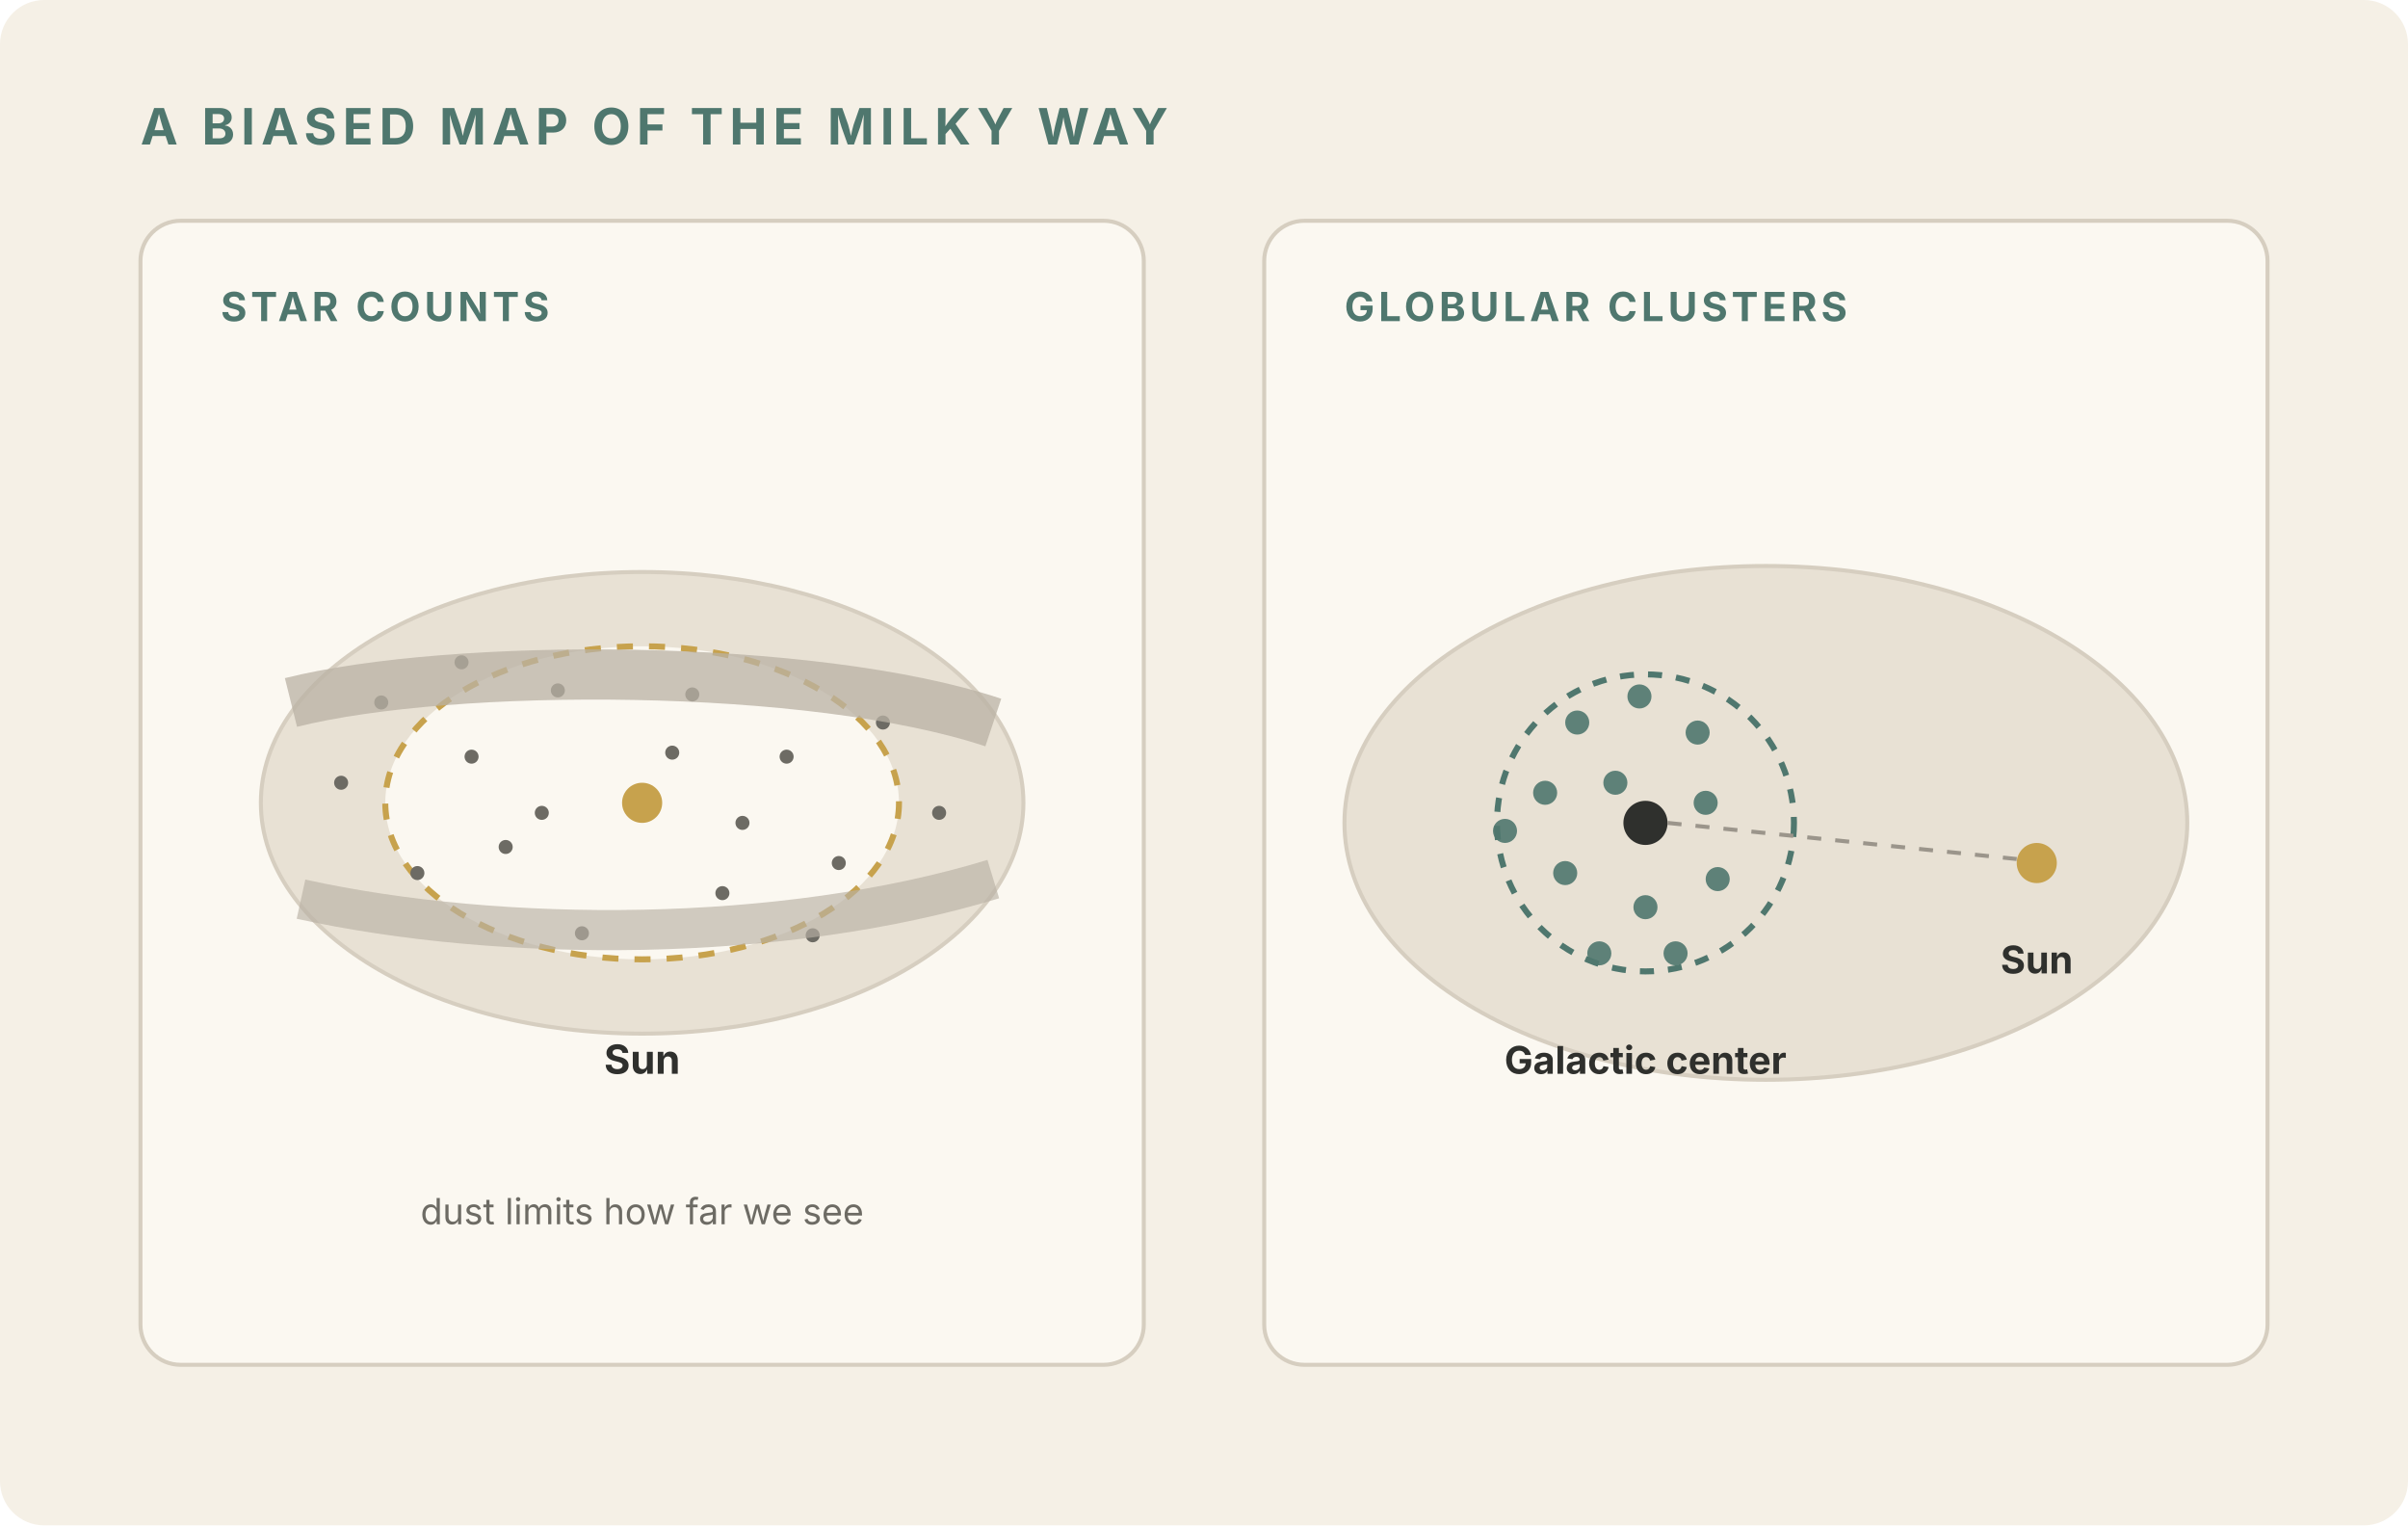
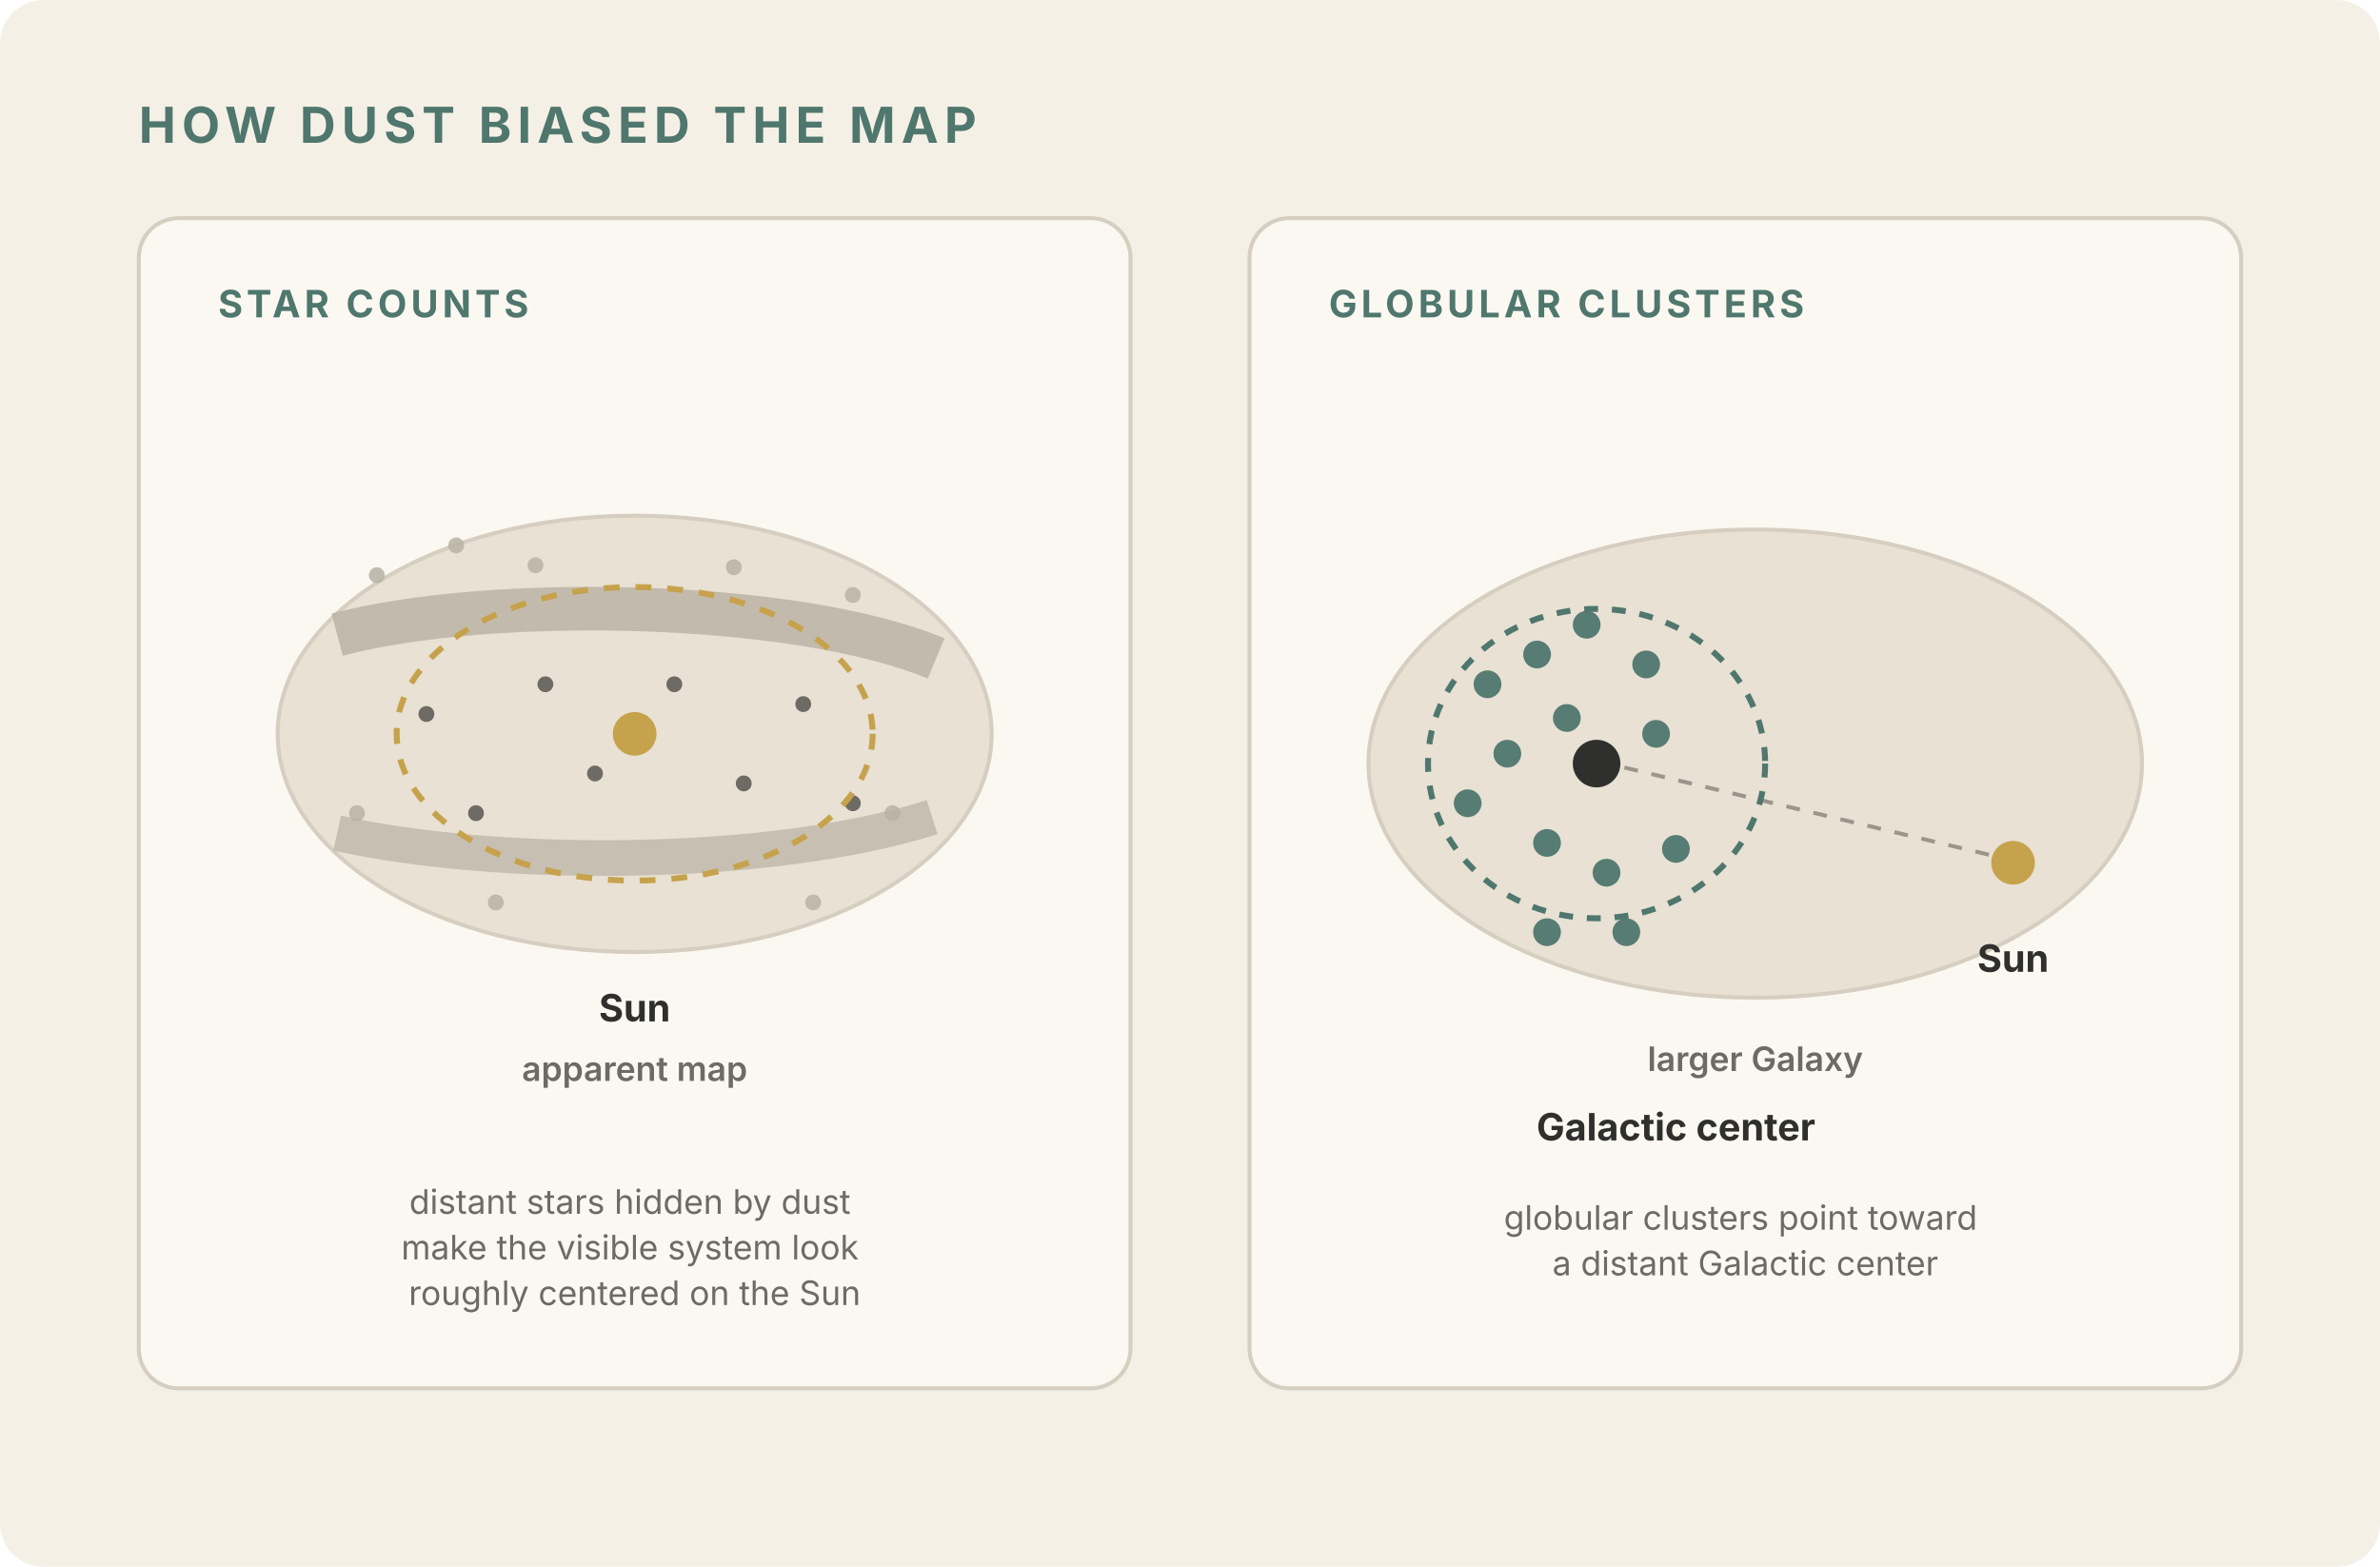
- <svg xmlns="http://www.w3.org/2000/svg" width="1200" height="760" viewBox="0 0 1200 760">
-   <rect width="1200" height="760" rx="22" fill="#f5f0e6" />
-   <text x="70" y="72" fill="#4f776e" font-size="25" font-weight="700" letter-spacing="3" style="font-family:system-ui,-apple-system,BlinkMacSystemFont,'Segoe UI',sans-serif">A BIASED MAP OF THE MILKY WAY</text>
-   <rect x="70" y="110" width="500" height="570" rx="20" fill="#fbf8f1" stroke="#d6cec0" stroke-width="2" />
-   <rect x="630" y="110" width="500" height="570" rx="20" fill="#fbf8f1" stroke="#d6cec0" stroke-width="2" />
-   <text x="110" y="160" fill="#4f776e" font-size="20" font-weight="700" letter-spacing="2" style="font-family:system-ui,-apple-system,BlinkMacSystemFont,'Segoe UI',sans-serif">STAR COUNTS</text>
-   <text x="670" y="160" fill="#4f776e" font-size="20" font-weight="700" letter-spacing="2" style="font-family:system-ui,-apple-system,BlinkMacSystemFont,'Segoe UI',sans-serif">GLOBULAR CLUSTERS</text>
-   <ellipse cx="320" cy="400" rx="190" ry="115" fill="#e8e1d4" stroke="#d6cec0" stroke-width="2" />
-   <ellipse cx="320" cy="400" rx="128" ry="78" fill="#fbf8f1" stroke="#c7a24d" stroke-width="3" stroke-dasharray="8 8" />
-   <circle cx="170" cy="390" r="3.5" fill="#6d6b64" />
-   <circle cx="190" cy="350" r="3.5" fill="#6d6b64" />
-   <circle cx="208" cy="435" r="3.5" fill="#6d6b64" />
-   <circle cx="235" cy="377" r="3.5" fill="#6d6b64" />
-   <circle cx="252" cy="422" r="3.5" fill="#6d6b64" />
-   <circle cx="278" cy="344" r="3.5" fill="#6d6b64" />
-   <circle cx="290" cy="465" r="3.5" fill="#6d6b64" />
-   <circle cx="345" cy="346" r="3.5" fill="#6d6b64" />
-   <circle cx="360" cy="445" r="3.5" fill="#6d6b64" />
-   <circle cx="392" cy="377" r="3.5" fill="#6d6b64" />
-   <circle cx="418" cy="430" r="3.5" fill="#6d6b64" />
-   <circle cx="440" cy="360" r="3.5" fill="#6d6b64" />
-   <circle cx="468" cy="405" r="3.5" fill="#6d6b64" />
-   <circle cx="230" cy="330" r="3.5" fill="#6d6b64" />
-   <circle cx="405" cy="466" r="3.5" fill="#6d6b64" />
-   <circle cx="335" cy="375" r="3.5" fill="#6d6b64" />
-   <circle cx="270" cy="405" r="3.5" fill="#6d6b64" />
-   <circle cx="370" cy="410" r="3.5" fill="#6d6b64" />
-   <path d="M 145 350 C 225 330 405 330 495 360" fill="none" stroke="#b9b1a4" stroke-width="25" opacity=".75" />
-   <path d="M 150 448 C 250 470 390 470 495 438" fill="none" stroke="#b9b1a4" stroke-width="20" opacity=".65" />
-   <circle cx="320" cy="400" r="10" fill="#c7a24d" />
-   <text x="320" y="535" text-anchor="middle" fill="#2f302d" font-size="20" font-weight="650" style="font-family:system-ui,-apple-system,BlinkMacSystemFont,'Segoe UI',sans-serif">Sun</text>
-   <text x="320" y="610" text-anchor="middle" fill="#6d6b64" font-size="18" style="font-family:system-ui,-apple-system,BlinkMacSystemFont,'Segoe UI',sans-serif">dust limits how far we see</text>
-   <ellipse cx="880" cy="410" rx="210" ry="128" fill="#e8e1d4" stroke="#d6cec0" stroke-width="2" />
-   <ellipse cx="820" cy="410" rx="74" ry="74" fill="none" stroke="#4f776e" stroke-width="3" stroke-dasharray="7 7" />
-   <circle cx="786" cy="360" r="6" fill="#4f776e" opacity=".9" />
-   <circle cx="817" cy="347" r="6" fill="#4f776e" opacity=".9" />
-   <circle cx="846" cy="365" r="6" fill="#4f776e" opacity=".9" />
-   <circle cx="770" cy="395" r="6" fill="#4f776e" opacity=".9" />
-   <circle cx="805" cy="390" r="6" fill="#4f776e" opacity=".9" />
-   <circle cx="850" cy="400" r="6" fill="#4f776e" opacity=".9" />
-   <circle cx="780" cy="435" r="6" fill="#4f776e" opacity=".9" />
-   <circle cx="820" cy="452" r="6" fill="#4f776e" opacity=".9" />
-   <circle cx="856" cy="438" r="6" fill="#4f776e" opacity=".9" />
-   <circle cx="797" cy="475" r="6" fill="#4f776e" opacity=".9" />
-   <circle cx="835" cy="475" r="6" fill="#4f776e" opacity=".9" />
-   <circle cx="750" cy="414" r="6" fill="#4f776e" opacity=".9" />
-   <circle cx="820" cy="410" r="11" fill="#2f302d" />
-   <circle cx="1015" cy="430" r="10" fill="#c7a24d" />
-   <line x1="831" y1="410" x2="1005" y2="428" stroke="#9b958b" stroke-width="2" stroke-dasharray="7 7" />
-   <text x="820" y="535" text-anchor="middle" fill="#2f302d" font-size="19" font-weight="650" style="font-family:system-ui,-apple-system,BlinkMacSystemFont,'Segoe UI',sans-serif">Galactic center</text>
-   <text x="1015" y="485" text-anchor="middle" fill="#2f302d" font-size="19" font-weight="650" style="font-family:system-ui,-apple-system,BlinkMacSystemFont,'Segoe UI',sans-serif">Sun</text>
+ <svg xmlns="http://www.w3.org/2000/svg" width="1200" height="790" viewBox="0 0 1200 790" role="img" aria-label="Two-panel schematic showing how interstellar dust biased star-count maps of the Milky Way, and how globular clusters revealed a more distant Galactic center.">
+   <rect width="1200" height="790" rx="22" fill="#f5f0e6" />
+   <text x="70" y="72" fill="#4f776e" font-size="25" font-weight="700" text-anchor="start" style="font-family:system-ui,-apple-system,BlinkMacSystemFont,Segoe UI,sans-serif" letter-spacing="3">HOW DUST BIASED THE MAP</text>
+   <rect x="70" y="110" width="500" height="590" rx="20" fill="#fbf8f1" stroke="#d6cec0" stroke-width="2" />
+   <rect x="630" y="110" width="500" height="590" rx="20" fill="#fbf8f1" stroke="#d6cec0" stroke-width="2" />
+   <text x="110" y="160" fill="#4f776e" font-size="19" font-weight="700" text-anchor="start" style="font-family:system-ui,-apple-system,BlinkMacSystemFont,Segoe UI,sans-serif" letter-spacing="2">STAR COUNTS</text>
+   <text x="670" y="160" fill="#4f776e" font-size="19" font-weight="700" text-anchor="start" style="font-family:system-ui,-apple-system,BlinkMacSystemFont,Segoe UI,sans-serif" letter-spacing="2">GLOBULAR CLUSTERS</text>
+   <ellipse cx="320" cy="370" rx="180" ry="110" fill="#e8e1d4" stroke="#d6cec0" stroke-width="2" />
+   <circle cx="190" cy="290" r="4" fill="#b9b1a4" opacity="0.85" />
+   <circle cx="230" cy="275" r="4" fill="#b9b1a4" opacity="0.85" />
+   <circle cx="270" cy="285" r="4" fill="#b9b1a4" opacity="0.85" />
+   <circle cx="370" cy="286" r="4" fill="#b9b1a4" opacity="0.85" />
+   <circle cx="430" cy="300" r="4" fill="#b9b1a4" opacity="0.85" />
+   <circle cx="450" cy="410" r="4" fill="#b9b1a4" opacity="0.85" />
+   <circle cx="410" cy="455" r="4" fill="#b9b1a4" opacity="0.85" />
+   <circle cx="250" cy="455" r="4" fill="#b9b1a4" opacity="0.85" />
+   <circle cx="180" cy="410" r="4" fill="#b9b1a4" opacity="0.85" />
+   <circle cx="215" cy="360" r="4" fill="#6d6b64" />
+   <circle cx="240" cy="410" r="4" fill="#6d6b64" />
+   <circle cx="275" cy="345" r="4" fill="#6d6b64" />
+   <circle cx="300" cy="390" r="4" fill="#6d6b64" />
+   <circle cx="340" cy="345" r="4" fill="#6d6b64" />
+   <circle cx="375" cy="395" r="4" fill="#6d6b64" />
+   <circle cx="405" cy="355" r="4" fill="#6d6b64" />
+   <circle cx="430" cy="405" r="4" fill="#6d6b64" />
+   <path d="M 170 320 C 245 300 400 302 472 332" fill="none" stroke="#b9b1a4" stroke-width="22" opacity="0.8" />
+   <path d="M 170 420 C 250 438 388 438 470 412" fill="none" stroke="#b9b1a4" stroke-width="18" opacity="0.7" />
+   <ellipse cx="320" cy="370" rx="120" ry="74" fill="none" stroke="#c7a24d" stroke-width="3" stroke-dasharray="8 8" />
+   <circle cx="320" cy="370" r="11" fill="#c7a24d" />
+   <text x="320" y="515" fill="#2f302d" font-size="19" font-weight="650" text-anchor="middle" style="font-family:system-ui,-apple-system,BlinkMacSystemFont,Segoe UI,sans-serif">Sun</text>
+   <text x="320" y="545" fill="#6d6b64" font-size="17" font-weight="600" text-anchor="middle" style="font-family:system-ui,-apple-system,BlinkMacSystemFont,Segoe UI,sans-serif">apparent map</text>
+   <text x="320" y="612" fill="#6d6b64" font-size="17" font-weight="400" text-anchor="middle" style="font-family:system-ui,-apple-system,BlinkMacSystemFont,Segoe UI,sans-serif">
+     <tspan x="320" dy="0">distant stars hidden by dust</tspan>
+     <tspan x="320" dy="23">make the visible system look</tspan>
+     <tspan x="320" dy="23">roughly centered on the Sun</tspan>
+   </text>
+   <ellipse cx="885" cy="385" rx="195" ry="118" fill="#e8e1d4" stroke="#d6cec0" stroke-width="2" />
+   <text x="885" y="540" fill="#6d6b64" font-size="17" font-weight="600" text-anchor="middle" style="font-family:system-ui,-apple-system,BlinkMacSystemFont,Segoe UI,sans-serif">larger Galaxy</text>
+   <circle cx="805" cy="385" r="12" fill="#2f302d" />
+   <circle cx="1015" cy="435" r="11" fill="#c7a24d" />
+   <line x1="819" y1="387" x2="1003" y2="431" stroke="#9b958b" stroke-width="2" stroke-dasharray="7 7" />
+   <circle cx="750" cy="345" r="7" fill="#4f776e" opacity="0.95" />
+   <circle cx="775" cy="330" r="7" fill="#4f776e" opacity="0.95" />
+   <circle cx="800" cy="315" r="7" fill="#4f776e" opacity="0.95" />
+   <circle cx="830" cy="335" r="7" fill="#4f776e" opacity="0.95" />
+   <circle cx="760" cy="380" r="7" fill="#4f776e" opacity="0.95" />
+   <circle cx="790" cy="362" r="7" fill="#4f776e" opacity="0.95" />
+   <circle cx="835" cy="370" r="7" fill="#4f776e" opacity="0.95" />
+   <circle cx="780" cy="425" r="7" fill="#4f776e" opacity="0.95" />
+   <circle cx="810" cy="440" r="7" fill="#4f776e" opacity="0.95" />
+   <circle cx="845" cy="428" r="7" fill="#4f776e" opacity="0.95" />
+   <circle cx="820" cy="470" r="7" fill="#4f776e" opacity="0.95" />
+   <circle cx="780" cy="470" r="7" fill="#4f776e" opacity="0.95" />
+   <circle cx="740" cy="405" r="7" fill="#4f776e" opacity="0.95" />
+   <ellipse cx="805" cy="385" rx="85" ry="78" fill="none" stroke="#4f776e" stroke-width="3" stroke-dasharray="7 7" />
+   <text x="845" y="575" fill="#2f302d" font-size="19" font-weight="650" text-anchor="middle" style="font-family:system-ui,-apple-system,BlinkMacSystemFont,Segoe UI,sans-serif">Galactic center</text>
+   <text x="1015" y="490" fill="#2f302d" font-size="19" font-weight="650" text-anchor="middle" style="font-family:system-ui,-apple-system,BlinkMacSystemFont,Segoe UI,sans-serif">Sun</text>
+   <text x="880" y="620" fill="#6d6b64" font-size="17" font-weight="400" text-anchor="middle" style="font-family:system-ui,-apple-system,BlinkMacSystemFont,Segoe UI,sans-serif">
+     <tspan x="880" dy="0">globular clusters point toward</tspan>
+     <tspan x="880" dy="23">a distant Galactic center</tspan>
+   </text>
</svg>
